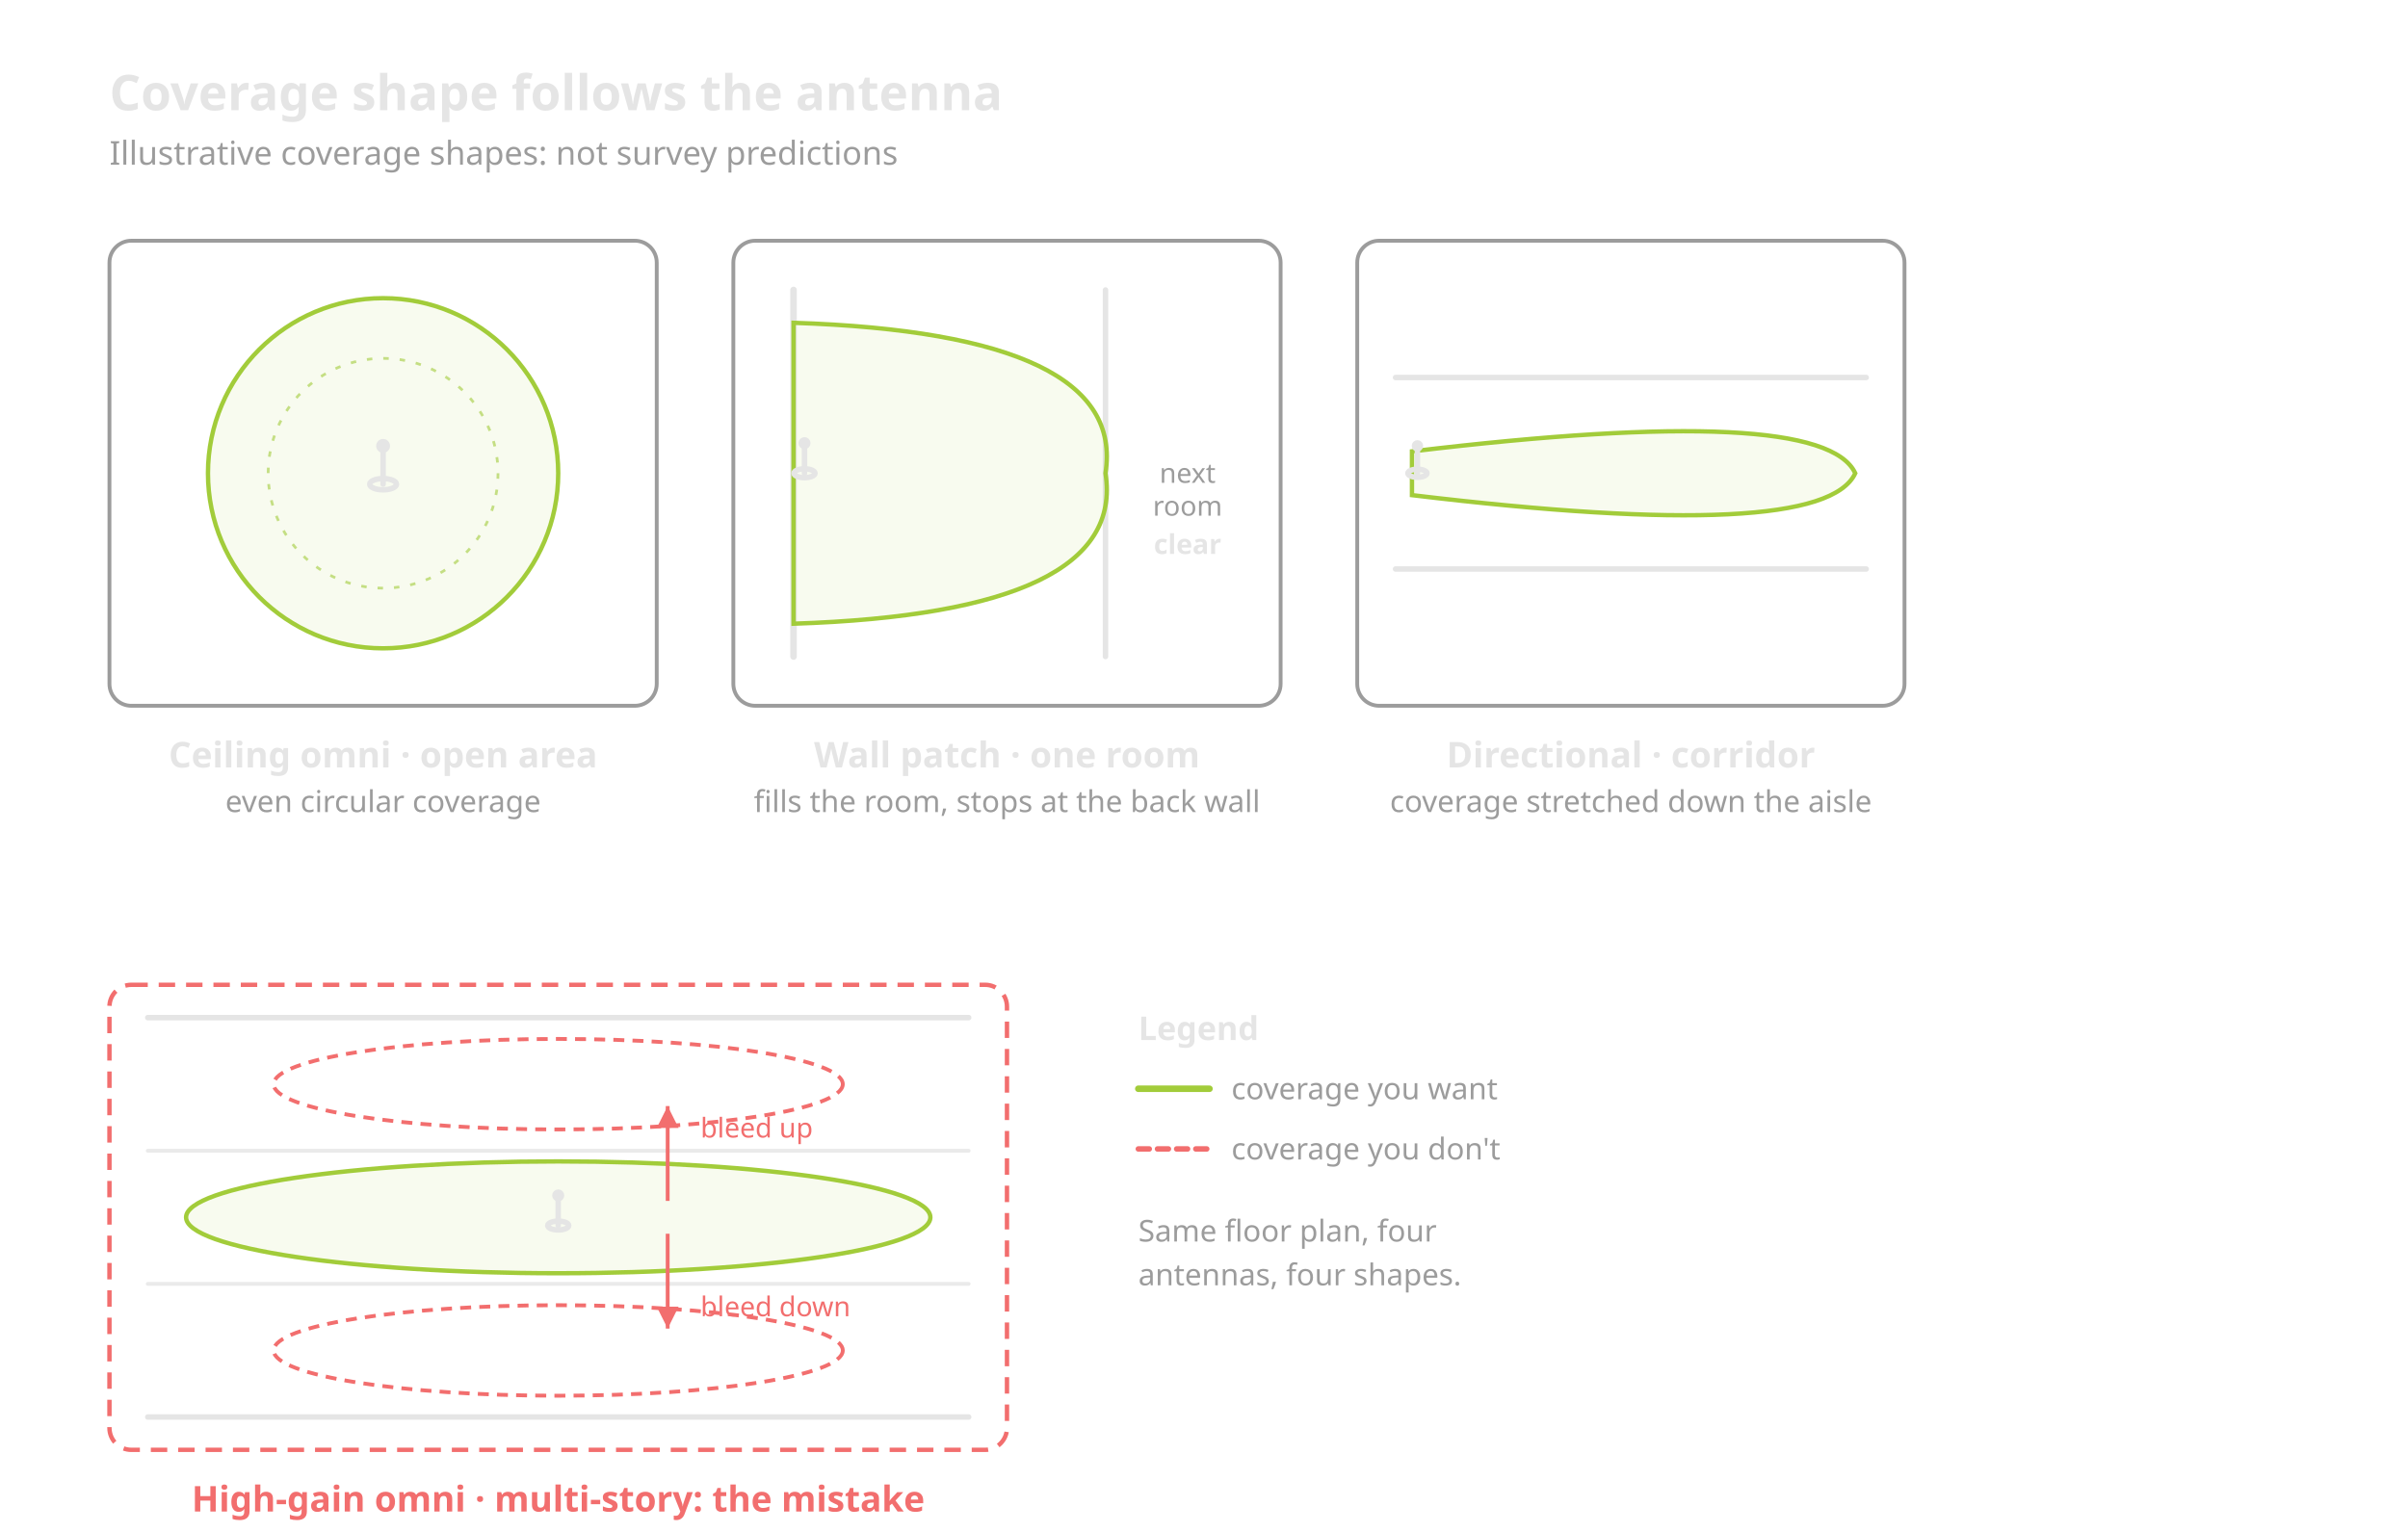
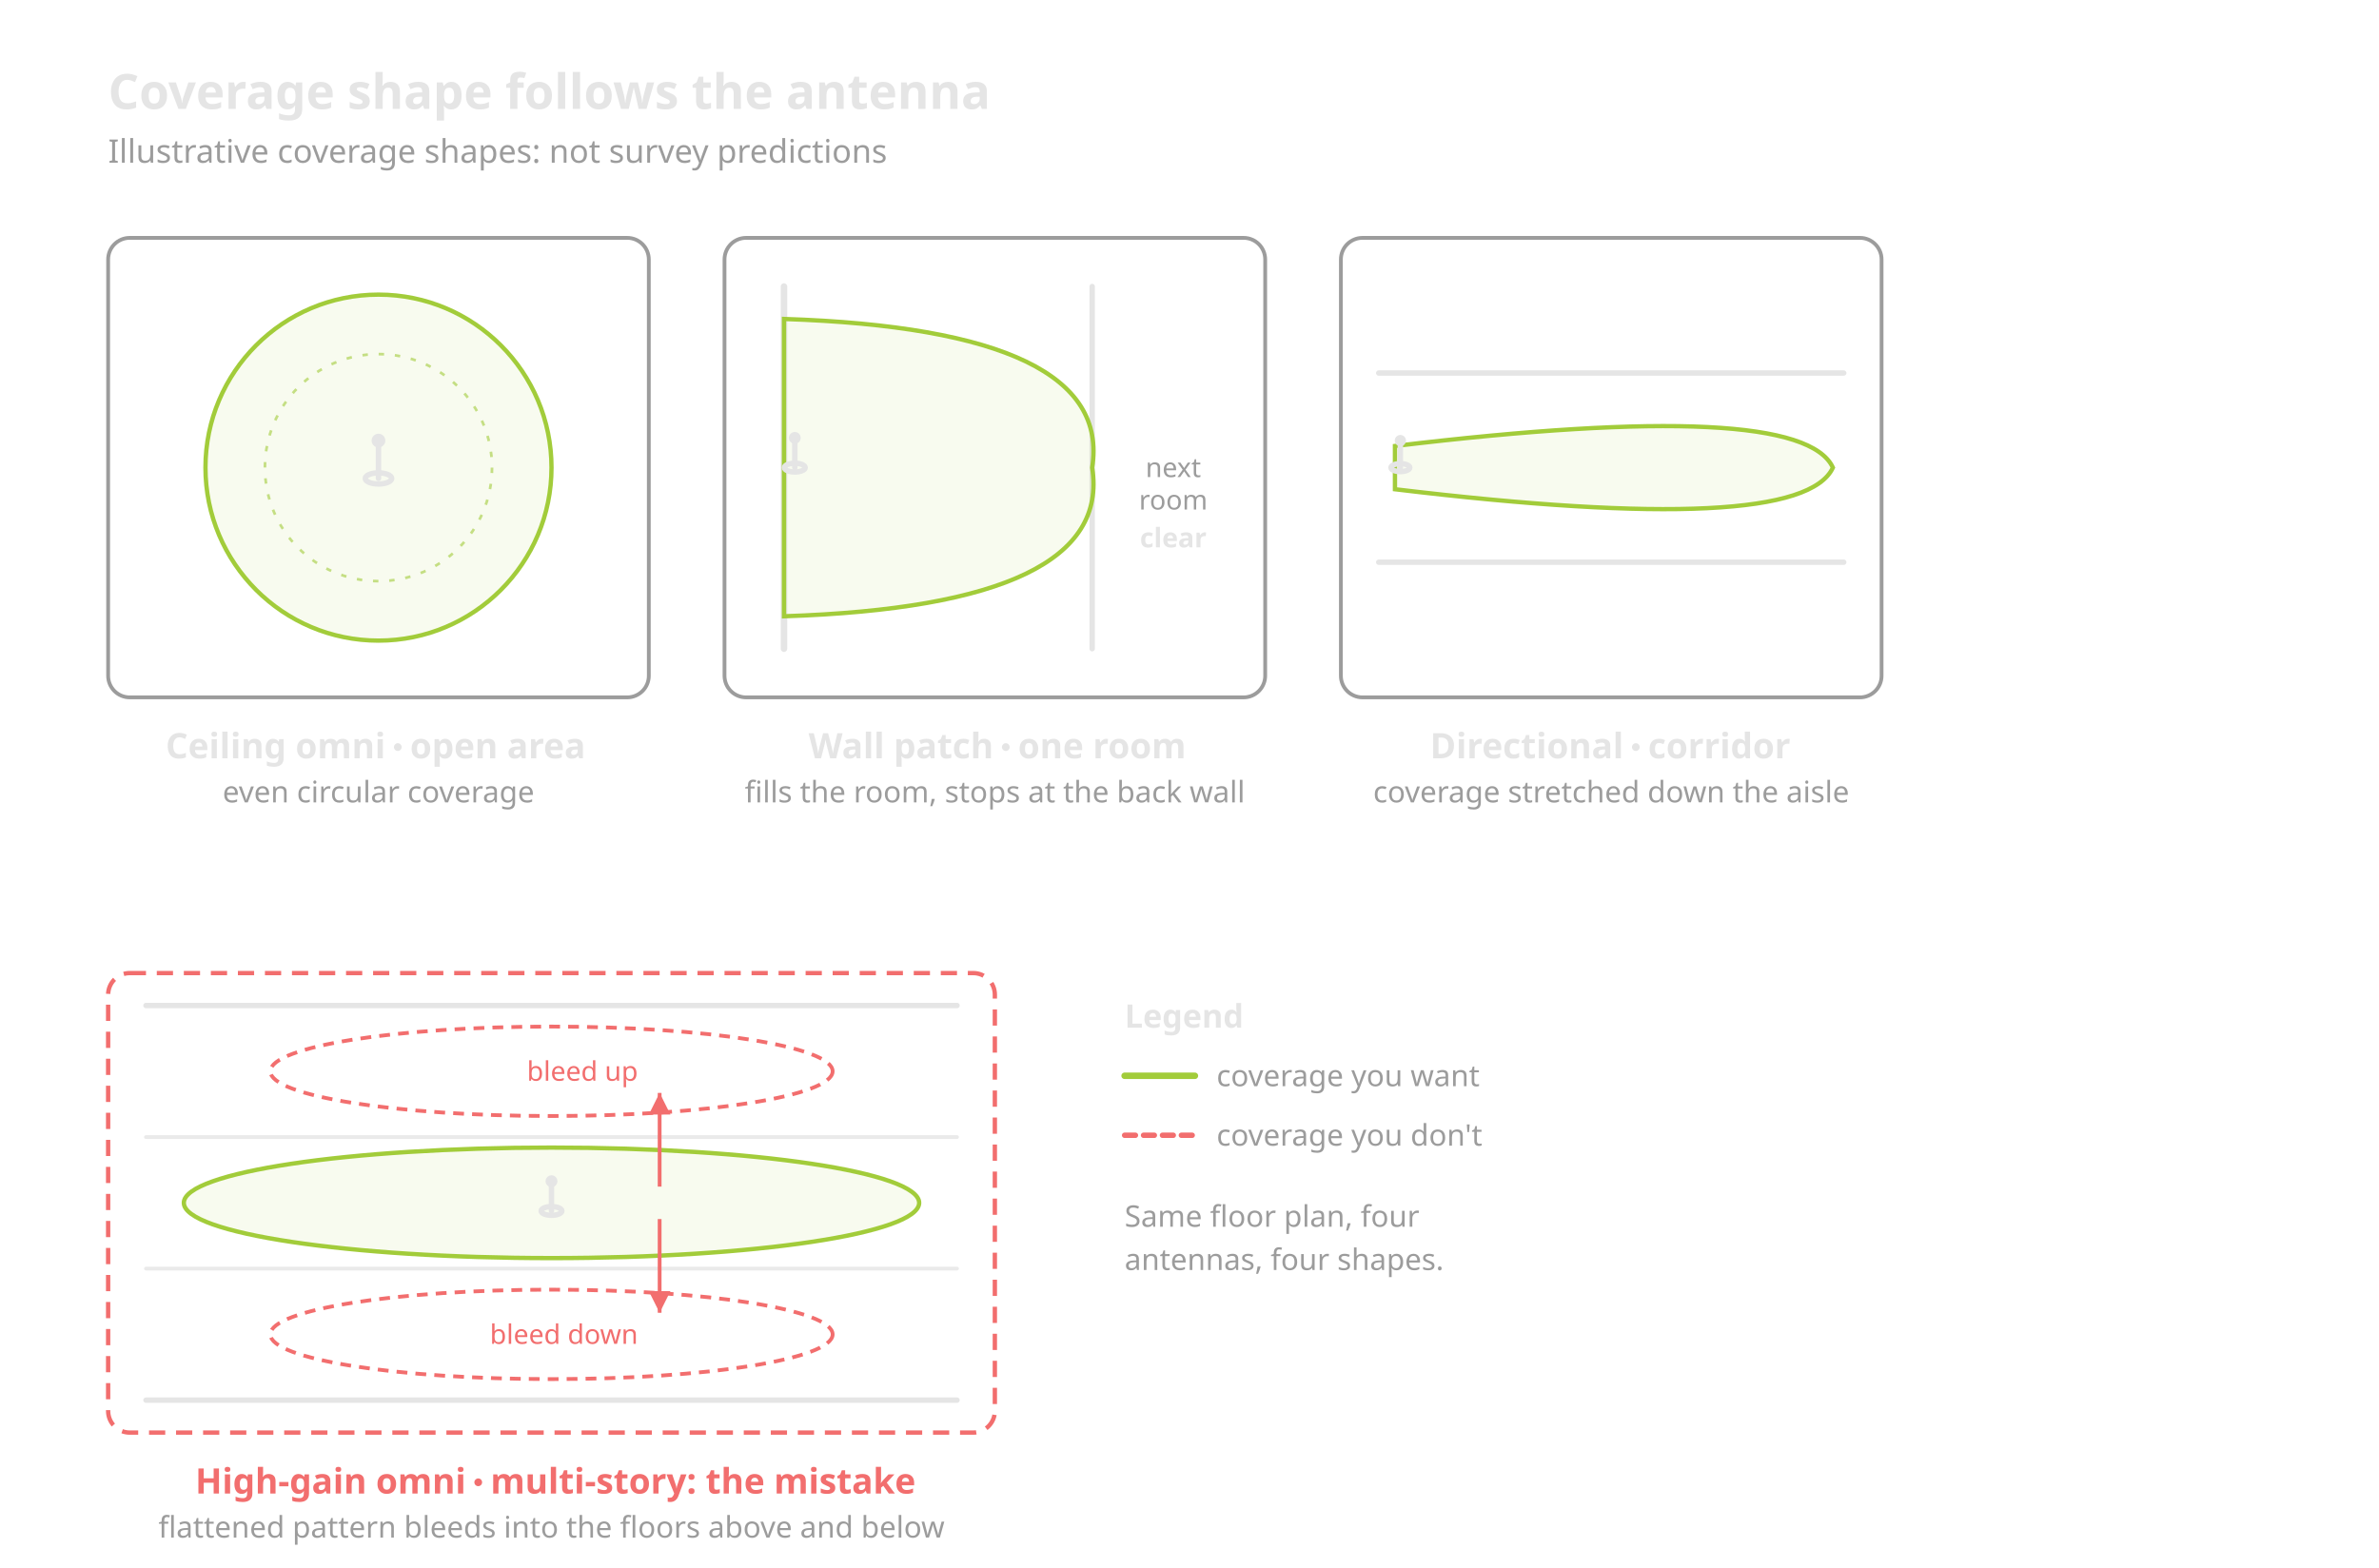
- <svg xmlns="http://www.w3.org/2000/svg" viewBox="0 0 880 560" width="880" height="560" role="img" aria-label="The same floor plan with four antenna choices: ceiling omni even circle, wall patch filling one room and stopping at the back wall, directional stretched down a corridor, and a high-gain omni in a multi-story section bleeding into floors above and below as the anti-pattern">
+ <svg xmlns="http://www.w3.org/2000/svg" viewBox="0 0 880 580" width="880" height="580" role="img" aria-label="The same floor plan with four antenna choices: ceiling omni even circle, wall patch filling one room and stopping at the back wall, directional stretched down a corridor, and a high-gain omni in a multi-story section bleeding into floors above and below as the anti-pattern">
  <defs>
  </defs>
  <text x="40" y="40.3" font-family="IBM Plex Sans" font-size="18" fill="#E5E5E5" text-anchor="start" font-weight="700" letter-spacing="0">Coverage shape follows the antenna</text>
  <text x="40" y="60.2" font-family="IBM Plex Sans" font-size="12" fill="#9C9C9C" text-anchor="start" font-weight="400" letter-spacing="0">Illustrative coverage shapes: not survey predictions</text>
  <rect x="40" y="88" width="200" height="170" rx="8" stroke="#9C9C9C" stroke-width="1.4" fill="none" />
-   <text x="140" y="280.55" font-family="IBM Plex Sans" font-size="13" fill="#E5E5E5" text-anchor="middle" font-weight="600" letter-spacing="0">Ceiling omni · open area</text>
+   <text x="142.62" y="280.55" font-family="IBM Plex Sans" font-size="13" fill="#E5E5E5" text-anchor="end" font-weight="600" letter-spacing="0">Ceiling omni</text>
+   <circle cx="147.15" cy="276.39" r="1.43" fill="#E5E5E5" />
+   <text x="151.68" y="280.55" font-family="IBM Plex Sans" font-size="13" fill="#E5E5E5" text-anchor="start" font-weight="600" letter-spacing="0">open area</text>
  <text x="140" y="296.85" font-family="IBM Plex Sans" font-size="11" fill="#9C9C9C" text-anchor="middle" font-weight="400" letter-spacing="0">even circular coverage</text>
  <circle cx="140" cy="173" r="64" stroke="#A2CC3A" stroke-width="1.6" fill="rgba(162,204,58,0.08)" opacity="1" />
  <circle cx="140" cy="173" r="42" stroke="#A2CC3A" stroke-width="1" fill="none" stroke-dasharray="2 4" opacity="0.6" />
  <g>
    <path d="M140 177 L140 163" stroke="#E5E5E5" fill="none" stroke-width="2" stroke-linecap="round" stroke-linejoin="round" opacity="1" />
    <circle cx="140" cy="163" r="1.54" stroke="#E5E5E5" stroke-width="2" fill="#E5E5E5" opacity="1" />
    <ellipse cx="140" cy="177" rx="4.9" ry="2.06" stroke="#E5E5E5" stroke-width="2" fill="none" />
  </g>
  <rect x="268" y="88" width="200" height="170" rx="8" stroke="#9C9C9C" stroke-width="1.4" fill="none" />
-   <text x="368" y="280.55" font-family="IBM Plex Sans" font-size="13" fill="#E5E5E5" text-anchor="middle" font-weight="600" letter-spacing="0">Wall patch · one room</text>
+   <text x="367.52" y="280.55" font-family="IBM Plex Sans" font-size="13" fill="#E5E5E5" text-anchor="end" font-weight="600" letter-spacing="0">Wall patch</text>
+   <circle cx="372.05" cy="276.39" r="1.43" fill="#E5E5E5" />
+   <text x="376.58" y="280.55" font-family="IBM Plex Sans" font-size="13" fill="#E5E5E5" text-anchor="start" font-weight="600" letter-spacing="0">one room</text>
  <text x="368" y="296.85" font-family="IBM Plex Sans" font-size="11" fill="#9C9C9C" text-anchor="middle" font-weight="400" letter-spacing="0">fills the room, stops at the back wall</text>
  <line x1="290" y1="106" x2="290" y2="240" stroke="#E5E5E5" stroke-width="2.4" stroke-linecap="round" opacity="1" />
  <line x1="404" y1="106" x2="404" y2="240" stroke="#E5E5E5" stroke-width="2" stroke-linecap="round" opacity="1" />
  <path d="M290 118 Q 412 122, 404 173 Q 412 224, 290 228 Z" stroke="#A2CC3A" stroke-width="1.6" fill="rgba(162,204,58,0.08)" />
  <g>
    <path d="M294 173 L294 162" stroke="#E5E5E5" fill="none" stroke-width="2" stroke-linecap="round" stroke-linejoin="round" opacity="1" />
    <circle cx="294" cy="162" r="1.21" stroke="#E5E5E5" stroke-width="2" fill="#E5E5E5" opacity="1" />
    <ellipse cx="294" cy="173" rx="3.85" ry="1.62" stroke="#E5E5E5" stroke-width="2" fill="none" />
  </g>
  <text x="434" y="176.5" font-family="IBM Plex Sans" font-size="10" fill="#9C9C9C" text-anchor="middle" font-weight="400" letter-spacing="0">next</text>
  <text x="434" y="188.5" font-family="IBM Plex Sans" font-size="10" fill="#9C9C9C" text-anchor="middle" font-weight="400" letter-spacing="0">room</text>
  <text x="434" y="202.5" font-family="IBM Plex Sans" font-size="10" fill="#E5E5E5" text-anchor="middle" font-weight="600" letter-spacing="0">clear</text>
  <rect x="496" y="88" width="200" height="170" rx="8" stroke="#9C9C9C" stroke-width="1.4" fill="none" />
-   <text x="596" y="280.55" font-family="IBM Plex Sans" font-size="13" fill="#E5E5E5" text-anchor="middle" font-weight="600" letter-spacing="0">Directional · corridor</text>
+   <text x="600.57" y="280.55" font-family="IBM Plex Sans" font-size="13" fill="#E5E5E5" text-anchor="end" font-weight="600" letter-spacing="0">Directional</text>
+   <circle cx="605.10" cy="276.39" r="1.43" fill="#E5E5E5" />
+   <text x="609.63" y="280.55" font-family="IBM Plex Sans" font-size="13" fill="#E5E5E5" text-anchor="start" font-weight="600" letter-spacing="0">corridor</text>
  <text x="596" y="296.85" font-family="IBM Plex Sans" font-size="11" fill="#9C9C9C" text-anchor="middle" font-weight="400" letter-spacing="0">coverage stretched down the aisle</text>
  <line x1="510" y1="138" x2="682" y2="138" stroke="#E5E5E5" stroke-width="2" stroke-linecap="round" opacity="1" />
  <line x1="510" y1="208" x2="682" y2="208" stroke="#E5E5E5" stroke-width="2" stroke-linecap="round" opacity="1" />
  <path d="M516 165 Q 666 147, 678 173 Q 666 199, 516 181 Z" stroke="#A2CC3A" stroke-width="1.6" fill="rgba(162,204,58,0.08)" />
  <g>
    <path d="M518 173 L518 163" stroke="#E5E5E5" fill="none" stroke-width="2" stroke-linecap="round" stroke-linejoin="round" opacity="1" />
    <circle cx="518" cy="163" r="1.1" stroke="#E5E5E5" stroke-width="2" fill="#E5E5E5" opacity="1" />
    <ellipse cx="518" cy="173" rx="3.5" ry="1.47" stroke="#E5E5E5" stroke-width="2" fill="none" />
  </g>
  <rect x="40" y="360" width="328" height="170" rx="8" stroke="#F26E6E" stroke-width="1.6" fill="none" stroke-dasharray="6 4" />
-   <text x="204" y="552.55" font-family="IBM Plex Sans" font-size="13" fill="#F26E6E" text-anchor="middle" font-weight="600" letter-spacing="0">High-gain omni · multi-story: the mistake</text>
+   <text x="172.37" y="552.55" font-family="IBM Plex Sans" font-size="13" fill="#F26E6E" text-anchor="end" font-weight="600" letter-spacing="0">High-gain omni</text>
+   <circle cx="176.90" cy="548.39" r="1.43" fill="#F26E6E" />
+   <text x="181.43" y="552.55" font-family="IBM Plex Sans" font-size="13" fill="#F26E6E" text-anchor="start" font-weight="600" letter-spacing="0">multi-story: the mistake</text>
  <text x="204" y="568.85" font-family="IBM Plex Sans" font-size="11" fill="#9C9C9C" text-anchor="middle" font-weight="400" letter-spacing="0">flattened pattern bleeds into the floors above and below</text>
  <line x1="54" y1="372" x2="354" y2="372" stroke="#E5E5E5" stroke-width="2" stroke-linecap="round" opacity="1" />
  <line x1="54" y1="420.67" x2="354" y2="420.67" stroke="#E5E5E5" stroke-width="1.4" stroke-linecap="round" opacity="0.8" />
  <line x1="54" y1="469.33" x2="354" y2="469.33" stroke="#E5E5E5" stroke-width="1.4" stroke-linecap="round" opacity="0.8" />
  <line x1="54" y1="518" x2="354" y2="518" stroke="#E5E5E5" stroke-width="2" stroke-linecap="round" opacity="1" />
  <ellipse cx="204" cy="445" rx="136" ry="20.44" stroke="#A2CC3A" stroke-width="1.6" fill="rgba(162,204,58,0.08)" />
  <ellipse cx="204" cy="396.333" rx="104" ry="16.547" stroke="#F26E6E" stroke-width="1.4" fill="none" stroke-dasharray="4 3" />
  <ellipse cx="204" cy="493.667" rx="104" ry="16.547" stroke="#F26E6E" stroke-width="1.4" fill="none" stroke-dasharray="4 3" />
  <g>
    <path d="M204 448 L204 437" stroke="#E5E5E5" fill="none" stroke-width="2" stroke-linecap="round" stroke-linejoin="round" opacity="1" />
    <circle cx="204" cy="437" r="1.21" stroke="#E5E5E5" stroke-width="2" fill="#E5E5E5" opacity="1" />
    <ellipse cx="204" cy="448" rx="3.85" ry="1.62" stroke="#E5E5E5" stroke-width="2" fill="none" />
  </g>
  <line x1="244" y1="439" x2="244" y2="404.333" stroke="#F26E6E" stroke-width="1.4" />
  <line x1="244" y1="451" x2="244" y2="485.667" stroke="#F26E6E" stroke-width="1.4" />
-   <text x="256" y="415.83" font-family="IBM Plex Sans" font-size="10" fill="#F26E6E" text-anchor="start" font-weight="400" letter-spacing="0">bleed up</text>
-   <text x="256" y="481.17" font-family="IBM Plex Sans" font-size="10" fill="#F26E6E" text-anchor="start" font-weight="400" letter-spacing="0">bleed down</text>
+   <text x="236" y="399.83" font-family="IBM Plex Sans" font-size="10" fill="#F26E6E" text-anchor="end" font-weight="400" letter-spacing="0">bleed up</text>
+   <text x="236" y="497.17" font-family="IBM Plex Sans" font-size="10" fill="#F26E6E" text-anchor="end" font-weight="400" letter-spacing="0">bleed down</text>
  <text x="416" y="380.2" font-family="IBM Plex Sans" font-size="12" fill="#E5E5E5" text-anchor="start" font-weight="600" letter-spacing="0">Legend</text>
  <line x1="416" y1="398" x2="442" y2="398" stroke="#A2CC3A" stroke-width="2.4" stroke-linecap="round" opacity="1" />
  <text x="450" y="401.85" font-family="IBM Plex Sans" font-size="11" fill="#9C9C9C" text-anchor="start" font-weight="400" letter-spacing="0">coverage you want</text>
  <line x1="416" y1="420" x2="442" y2="420" stroke="#F26E6E" stroke-width="2" stroke-linecap="round" stroke-dasharray="4 3" opacity="1" />
  <text x="450" y="423.85" font-family="IBM Plex Sans" font-size="11" fill="#9C9C9C" text-anchor="start" font-weight="400" letter-spacing="0">coverage you don't</text>
  <text x="416" y="453.85" font-family="IBM Plex Sans" font-size="11" fill="#9C9C9C" text-anchor="start" font-weight="400" letter-spacing="0">Same floor plan, four</text>
  <text x="416" y="469.85" font-family="IBM Plex Sans" font-size="11" fill="#9C9C9C" text-anchor="start" font-weight="400" letter-spacing="0">antennas, four shapes.</text>
  <path d="M244.00 404.33 L248.00 412.33 L240.00 412.33 Z" fill="#F26E6E" />
  <path d="M244.00 485.67 L240.00 477.67 L248.00 477.67 Z" fill="#F26E6E" />
</svg>
